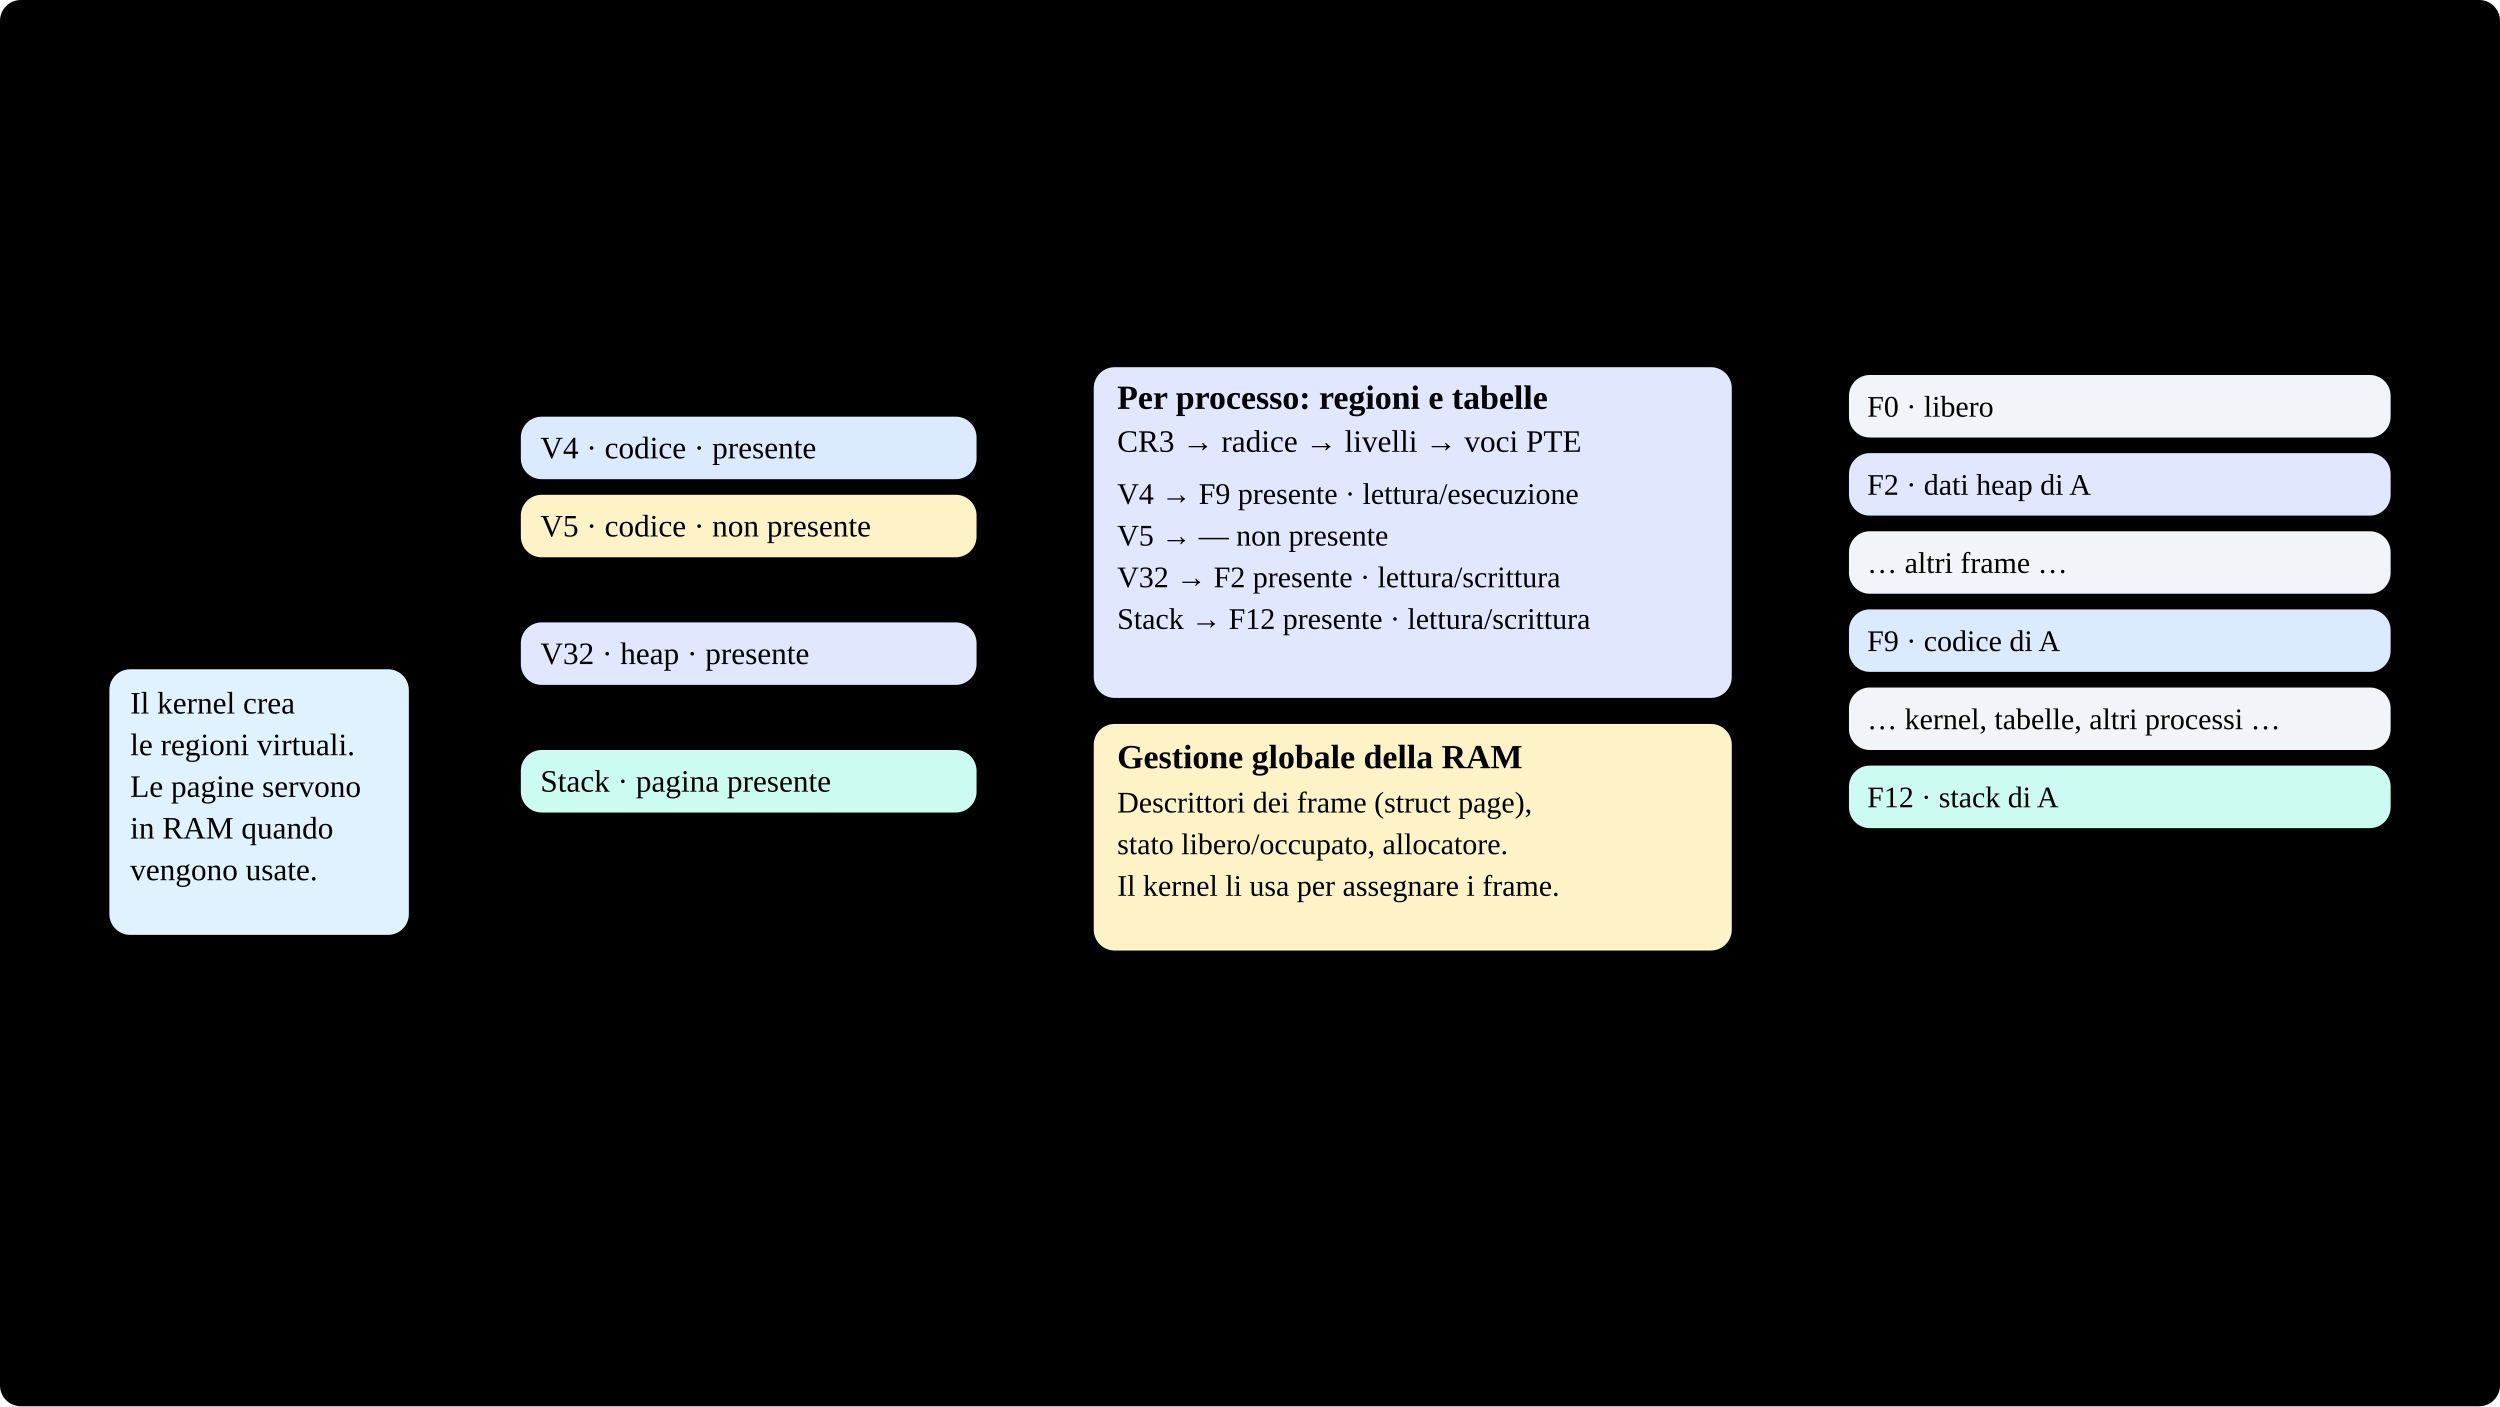
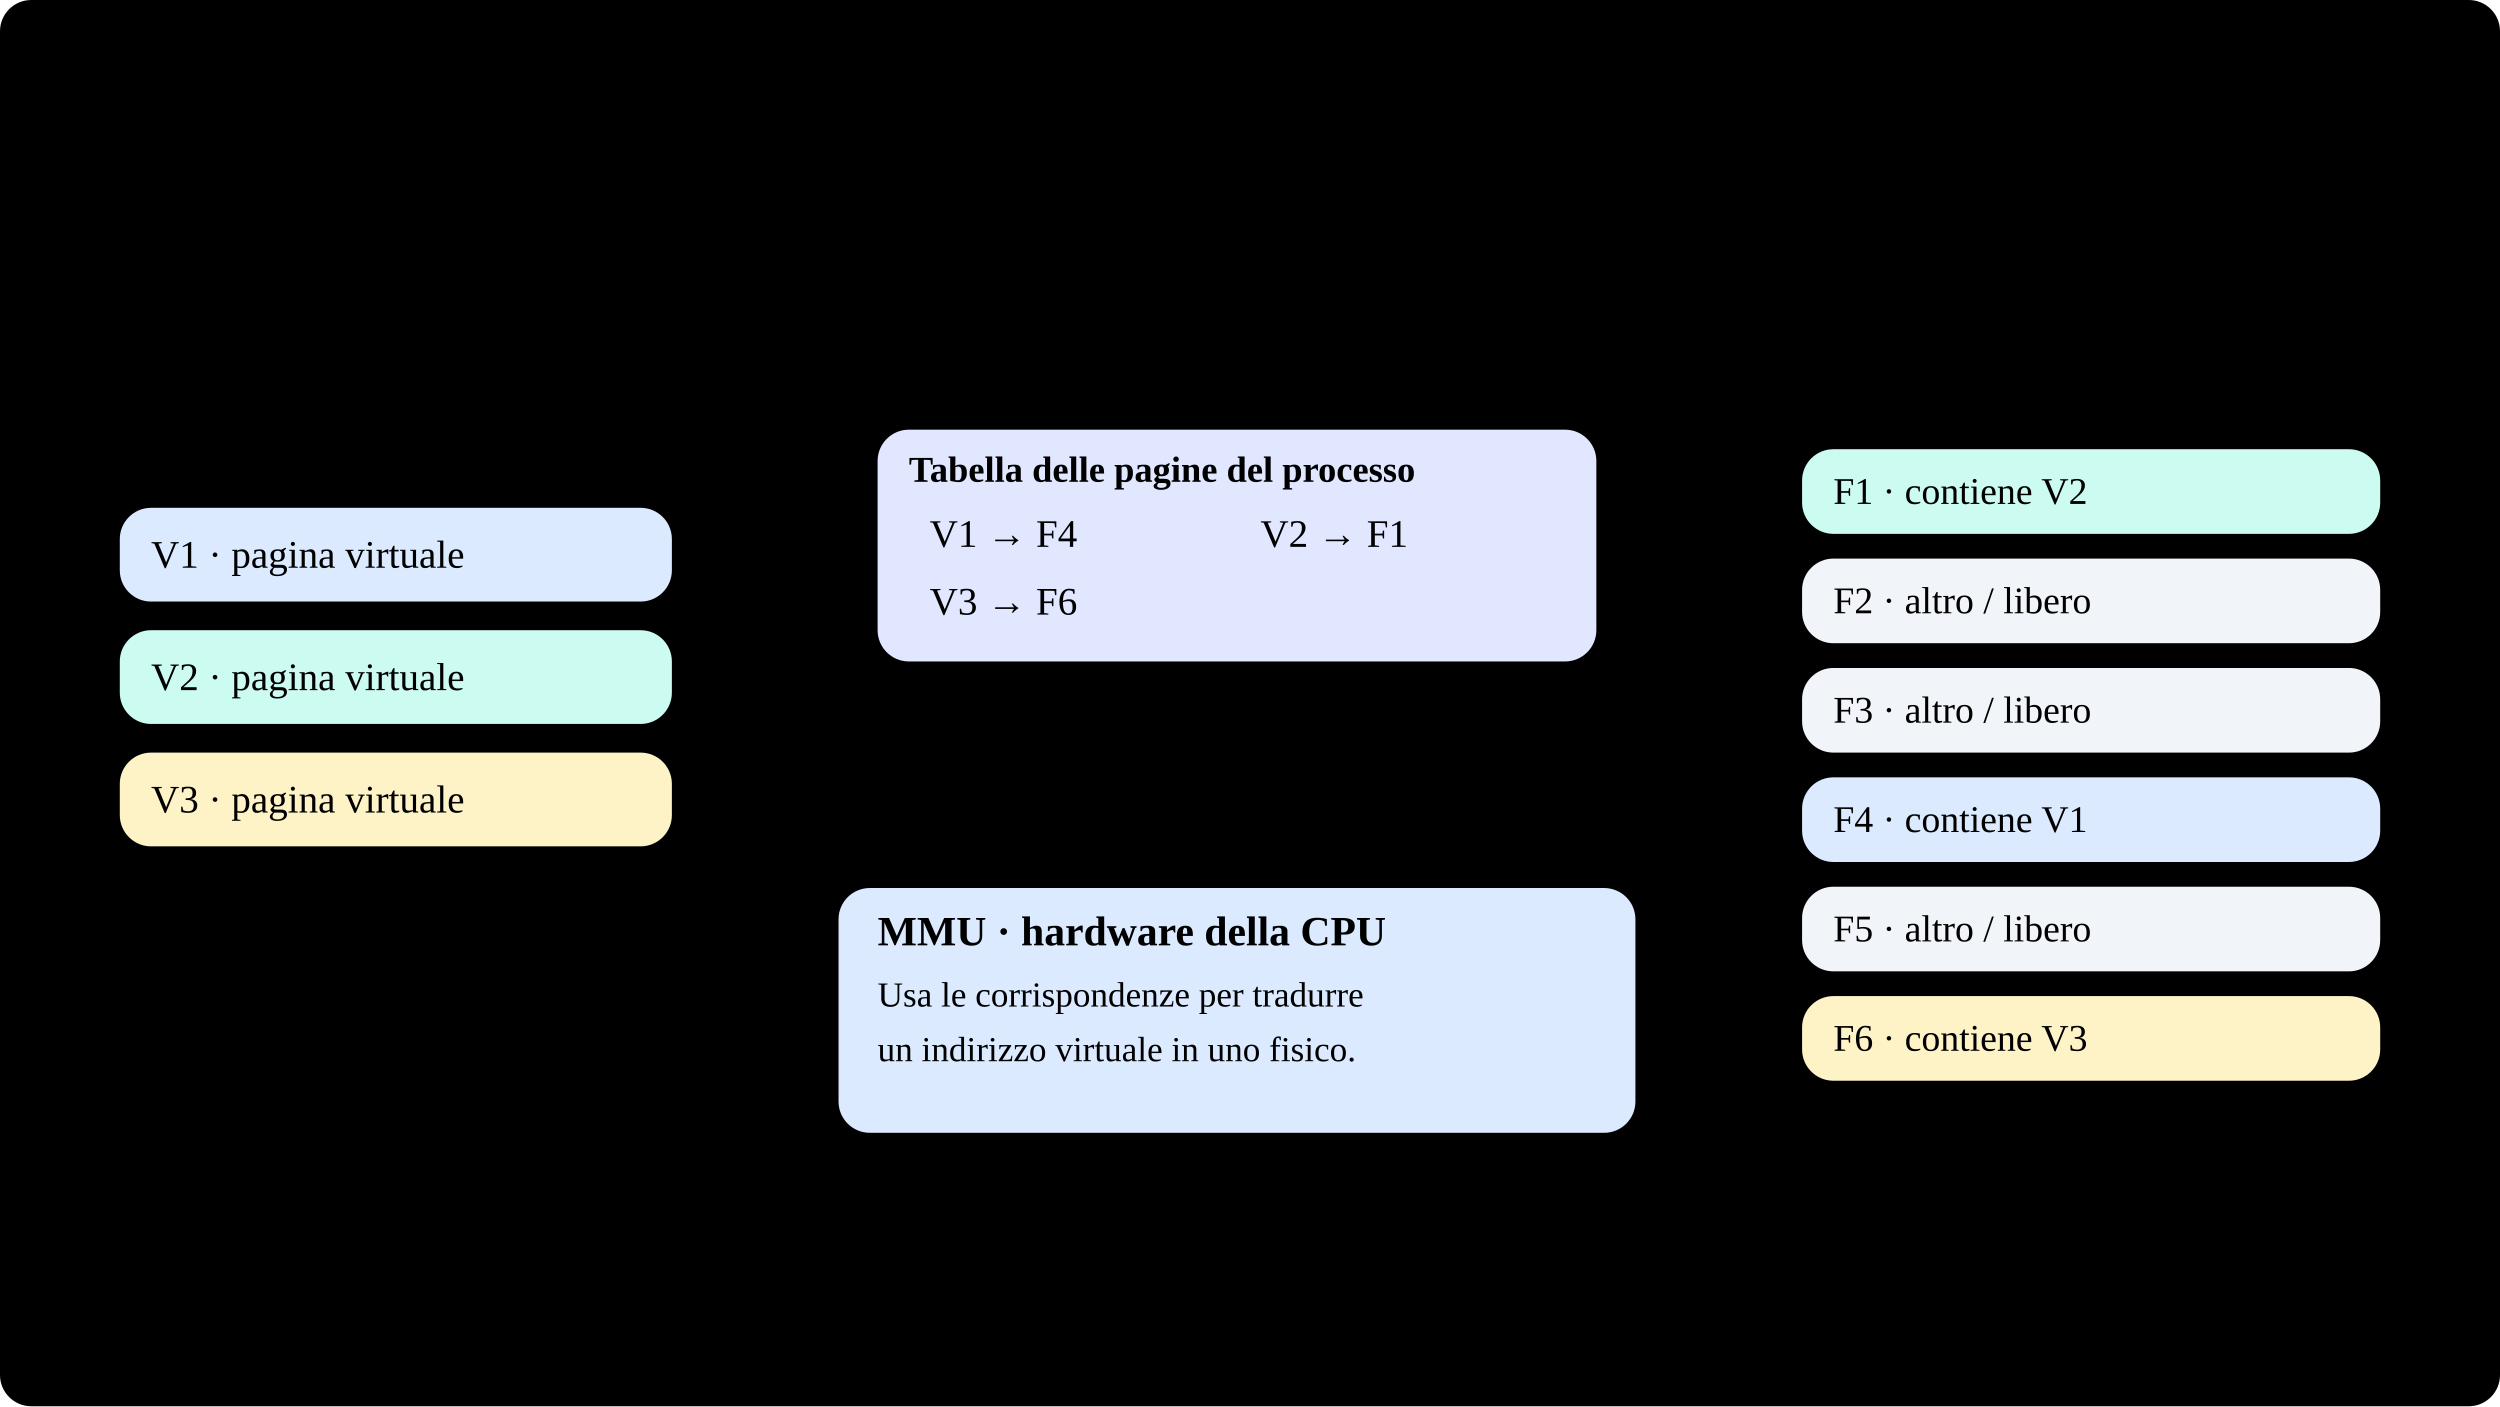
<svg xmlns="http://www.w3.org/2000/svg" viewBox="0 0 1920 1080" role="img" aria-labelledby="scene-title scene-desc" data-output="../../01-indirizzi-virtuali-mmu.svg">
  <defs id="visual-kit-components" />
  <defs>
-     <marker id="arrow" viewBox="0 0 10 10" refX="9" refY="5" markerWidth="10" markerHeight="10" orient="auto-start-reverse">
-       <path d="M0 0L10 5L0 10z" fill="{{process}}" />
+     <marker id="arrow" viewBox="0 0 10 10" refX="9" refY="5" markerWidth="5" markerHeight="5" orient="auto">
+       <path d="M0 0L10 5L0 10z" fill="{{line}}" />
    </marker>
  </defs>
  <g font-family="{{family}}">
-     <rect x="0" y="0" width="1920" height="1080" rx="16" fill="{{canvas}}" stroke="none" stroke-width="2" />
-     <text x="64" y="80" font-size="48" fill="{{surface}}" font-weight="700">Dal file agli indirizzi: chi prepara, chi traduce</text>
-     <text x="64" y="132" font-size="28" fill="{{muted}}" font-weight="400">Linux su Intel x86-64 · pagine di 4 KiB · schema ridotto, indirizzi e frame illustrativi</text>
-     <rect x="64" y="180" width="270" height="580" rx="16" fill="{{surface}}" stroke="none" stroke-width="2" />
-     <text x="84" y="224" font-size="32" fill="{{ink}}" font-weight="700">1. Disco</text>
-     <use href="#tpsi-document" x="138" y="250" width="110" height="115" />
-     <text x="88" y="408" font-size="24" fill="{{ink}}" font-weight="400">Eseguibile ELF</text>
-     <text x="88" y="440" font-size="24" fill="{{ink}}" font-weight="400">codice e dati</text>
-     <text x="88" y="472" font-size="24" fill="{{ink}}" font-weight="400">inizializzati</text>
-     <rect x="84" y="514" width="230" height="204" rx="16" fill="#e0f2fe" stroke="none" stroke-width="2" />
-     <text x="100" y="548" font-size="24" fill="{{ink}}" font-weight="400">Il kernel crea</text>
-     <text x="100" y="580" font-size="24" fill="{{ink}}" font-weight="400">le regioni virtuali.</text>
-     <text x="100" y="612" font-size="24" fill="{{ink}}" font-weight="400">Le pagine servono</text>
-     <text x="100" y="644" font-size="24" fill="{{ink}}" font-weight="400">in RAM quando</text>
-     <text x="100" y="676" font-size="24" fill="{{ink}}" font-weight="400">vengono usate.</text>
-     <rect x="380" y="180" width="390" height="580" rx="16" fill="{{surface}}" stroke="none" stroke-width="2" />
-     <text x="400" y="224" font-size="32" fill="{{ink}}" font-weight="700">2. Spazio virtuale</text>
-     <text x="400" y="262" font-size="24" fill="{{ink}}" font-weight="400">Del processo · molto sparso</text>
-     <text x="404" y="300" font-size="23" fill="{{ink}}" font-weight="400">… grandi intervalli inutilizzati …</text>
-     <rect x="400" y="320" width="350" height="48" rx="16" fill="#dbeafe" stroke="none" stroke-width="2" />
-     <text x="415" y="352" font-size="24" fill="{{ink}}" font-weight="400">V4 · codice · presente</text>
-     <rect x="400" y="380" width="350" height="48" rx="16" fill="#fef3c7" stroke="none" stroke-width="2" />
-     <text x="415" y="412" font-size="24" fill="{{ink}}" font-weight="400">V5 · codice · non presente</text>
-     <rect x="400" y="478" width="350" height="48" rx="16" fill="#e0e7ff" stroke="none" stroke-width="2" />
-     <text x="415" y="510" font-size="24" fill="{{ink}}" font-weight="400">V32 · heap · presente</text>
-     <rect x="400" y="576" width="350" height="48" rx="16" fill="#ccfbf1" stroke="none" stroke-width="2" />
-     <text x="415" y="608" font-size="24" fill="{{ink}}" font-weight="400">Stack · pagina presente</text>
-     <text x="422" y="461" font-size="24" fill="{{ink}}" font-weight="400">… spazio non mappato …</text>
-     <text x="422" y="559" font-size="24" fill="{{ink}}" font-weight="400">… spazio non mappato …</text>
-     <text x="422" y="658" font-size="24" fill="{{ink}}" font-weight="400">… altri indirizzi virtuali …</text>
-     <text x="400" y="708" font-size="23" fill="{{ink}}" font-weight="700">Spazio virtuale ≠ RAM occupata</text>
-     <path d="M334 300 H374" fill="none" stroke="{{process}}" stroke-width="3" marker-end="url(#arrow)" />
-     <text x="338" y="282" font-size="20" fill="{{muted}}" font-weight="400">avvio</text>
-     <rect x="820" y="180" width="530" height="580" rx="16" fill="{{surface}}" stroke="none" stroke-width="2" />
-     <text x="840" y="224" font-size="32" fill="{{ink}}" font-weight="700">3. Strutture del kernel</text>
-     <text x="840" y="262" font-size="24" fill="{{ink}}" font-weight="400">In RAM · gestite dal sistema operativo</text>
-     <rect x="840" y="282" width="490" height="254" rx="16" fill="#e0e7ff" stroke="none" stroke-width="2" />
-     <text x="858" y="314" font-size="26" fill="{{ink}}" font-weight="700">Per processo: regioni e tabelle</text>
-     <text x="858" y="347" font-size="24" fill="{{ink}}" font-weight="400">CR3 → radice → livelli → voci PTE</text>
-     <text x="858" y="387" font-size="23" fill="{{ink}}" font-weight="400">V4 → F9    presente · lettura/esecuzione</text>
-     <text x="858" y="419" font-size="23" fill="{{ink}}" font-weight="400">V5 → —     non presente</text>
-     <text x="858" y="451" font-size="23" fill="{{ink}}" font-weight="400">V32 → F2  presente · lettura/scrittura</text>
-     <text x="858" y="483" font-size="23" fill="{{ink}}" font-weight="400">Stack → F12   presente · lettura/scrittura</text>
-     <rect x="840" y="556" width="490" height="174" rx="16" fill="#fef3c7" stroke="none" stroke-width="2" />
-     <text x="858" y="590" font-size="26" fill="{{ink}}" font-weight="700">Gestione globale della RAM</text>
-     <text x="858" y="624" font-size="23" fill="{{ink}}" font-weight="400">Descrittori dei frame (struct page),</text>
-     <text x="858" y="656" font-size="23" fill="{{ink}}" font-weight="400">stato libero/occupato, allocatore.</text>
-     <text x="858" y="688" font-size="23" fill="{{ink}}" font-weight="400">Il kernel li usa per assegnare i frame.</text>
-     <path d="M770 345 H814" fill="none" stroke="{{process}}" stroke-width="3" marker-end="url(#arrow)" />
-     <rect x="1400" y="180" width="456" height="580" rx="16" fill="{{surface}}" stroke="none" stroke-width="2" />
-     <text x="1420" y="224" font-size="32" fill="{{ink}}" font-weight="700">4. RAM fisica</text>
-     <text x="1420" y="262" font-size="24" fill="{{ink}}" font-weight="400">Frame non necessariamente contigui</text>
-     <rect x="1420" y="288" width="416" height="48" rx="16" fill="#f1f5f9" stroke="none" stroke-width="2" />
-     <text x="1434" y="320" font-size="23" fill="{{ink}}" font-weight="400">F0 · libero</text>
-     <rect x="1420" y="348" width="416" height="48" rx="16" fill="#e0e7ff" stroke="none" stroke-width="2" />
-     <text x="1434" y="380" font-size="23" fill="{{ink}}" font-weight="400">F2 · dati heap di A</text>
-     <rect x="1420" y="408" width="416" height="48" rx="16" fill="#f1f5f9" stroke="none" stroke-width="2" />
-     <text x="1434" y="440" font-size="23" fill="{{ink}}" font-weight="400">… altri frame …</text>
-     <rect x="1420" y="468" width="416" height="48" rx="16" fill="#dbeafe" stroke="none" stroke-width="2" />
-     <text x="1434" y="500" font-size="23" fill="{{ink}}" font-weight="400">F9 · codice di A</text>
-     <rect x="1420" y="528" width="416" height="48" rx="16" fill="#f1f5f9" stroke="none" stroke-width="2" />
-     <text x="1434" y="560" font-size="23" fill="{{ink}}" font-weight="400">… kernel, tabelle, altri processi …</text>
-     <rect x="1420" y="588" width="416" height="48" rx="16" fill="#ccfbf1" stroke="none" stroke-width="2" />
-     <text x="1434" y="620" font-size="23" fill="{{ink}}" font-weight="400">F12 · stack di A</text>
-     <text x="1420" y="684" font-size="24" fill="{{ink}}" font-weight="400">F2, F9, F12 sono frame fisici.</text>
-     <text x="1420" y="716" font-size="24" fill="{{ink}}" font-weight="400">Le tabelle stesse occupano RAM.</text>
-     <path d="M1330 375 H1370 V492 H1414" fill="none" stroke="{{process}}" stroke-width="3" marker-end="url(#arrow)" />
-     <path d="M1330 439 H1384 V372 H1414" fill="none" stroke="{{data}}" stroke-width="3" marker-end="url(#arrow)" />
-     <path d="M1330 471 H1358 V612 H1414" fill="none" stroke="{{thread}}" stroke-width="3" marker-end="url(#arrow)" />
-     <rect x="64" y="790" width="1792" height="230" rx="16" fill="{{panel}}" stroke="none" stroke-width="2" />
-     <text x="88" y="827" font-size="28" fill="{{surface}}" font-weight="700">UN ACCESSO: la MMU traduce; il kernel interviene se necessario</text>
-     <rect x="88" y="850" width="325" height="84" rx="16" fill="{{surface}}" stroke="none" stroke-width="2" />
-     <text x="106" y="884" font-size="24" fill="{{ink}}" font-weight="400">CPU: indirizzo 0x402A</text>
-     <text x="106" y="916" font-size="24" fill="{{ink}}" font-weight="400">pagina V4 + offset 0x02A</text>
-     <rect x="466" y="850" width="675" height="84" rx="16" fill="{{surface}}" stroke="none" stroke-width="2" />
-     <text x="486" y="884" font-size="24" fill="{{ink}}" font-weight="400">MMU: cerca nella TLB (cache delle traduzioni).</text>
-     <text x="486" y="916" font-size="24" fill="{{ink}}" font-weight="400">Se manca: legge le tabelle a partire da CR3.</text>
-     <rect x="1198" y="850" width="630" height="84" rx="16" fill="{{surface}}" stroke="none" stroke-width="2" />
-     <text x="1218" y="884" font-size="24" fill="{{ink}}" font-weight="400">V4 → F9: indirizzo fisico 0x902A</text>
-     <text x="1218" y="916" font-size="24" fill="{{ink}}" font-weight="400">base del frame + lo stesso offset 0x02A</text>
-     <path d="M413 892 H460" fill="none" stroke="{{line}}" stroke-width="3" marker-end="url(#arrow)" />
-     <path d="M1141 892 H1192" fill="none" stroke="{{line}}" stroke-width="3" marker-end="url(#arrow)" />
-     <text x="88" y="969" font-size="24" fill="{{surface}}" font-weight="400">V5 non presente → page fault → kernel: verifica la regione, carica dal file e aggiorna la PTE → riprova.</text>
-     <text x="88" y="1001" font-size="23" fill="{{muted}}" font-weight="400">Accesso non consentito: il kernel segnala un errore. Le strutture globali non sono un secondo stadio della traduzione.</text>
-     <text x="64" y="1054" font-size="24" fill="{{muted}}" font-weight="400">TPSI 4 · Frecce: corrispondenze logiche e percorso di traduzione; nessuna scala di dimensioni.</text>
+     <rect x="0" y="0" width="1920" height="1080" rx="24" fill="{{canvas}}" />
+     <text x="64" y="85" font-size="48" fill="{{surface}}" font-weight="700">Dalle pagine virtuali alle pagine fisiche</text>
+     <text x="64" y="143" font-size="28" fill="{{muted}}" font-weight="400">Il programma usa indirizzi virtuali · la RAM contiene le pagine fisiche</text>
+     <rect x="64" y="210" width="480" height="660" rx="24" fill="{{surface}}" />
+     <text x="92" y="268" font-size="32" fill="{{ink}}" font-weight="700">SPAZIO VIRTUALE</text>
+     <text x="92" y="313" font-size="28" fill="{{ink}}" font-weight="400">Gli indirizzi che vede</text>
+     <text x="92" y="355" font-size="28" fill="{{ink}}" font-weight="400">il processo</text>
+     <rect x="92" y="390" width="424" height="72" rx="24" fill="#dbeafe" />
+     <text x="116" y="436" font-size="30" fill="{{ink}}" font-weight="400">V1 · pagina virtuale</text>
+     <rect x="92" y="484" width="424" height="72" rx="24" fill="#ccfbf1" />
+     <text x="116" y="530" font-size="30" fill="{{ink}}" font-weight="400">V2 · pagina virtuale</text>
+     <rect x="92" y="578" width="424" height="72" rx="24" fill="#fef3c7" />
+     <text x="116" y="624" font-size="30" fill="{{ink}}" font-weight="400">V3 · pagina virtuale</text>
+     <text x="92" y="722" font-size="26" fill="{{ink}}" font-weight="400">… molte altre pagine …</text>
+     <text x="92" y="764" font-size="26" fill="{{ink}}" font-weight="400">Non tutte sono presenti in RAM.</text>
+     <rect x="644" y="210" width="612" height="390" rx="24" fill="{{surface}}" />
+     <text x="674" y="262" font-size="32" fill="{{ink}}" font-weight="700">KERNEL · sistema operativo</text>
+     <text x="674" y="306" font-size="28" fill="{{ink}}" font-weight="400">Prepara e aggiorna le strutture dati</text>
+     <rect x="674" y="330" width="552" height="178" rx="24" fill="#e0e7ff" />
+     <text x="698" y="370" font-size="28" fill="{{ink}}" font-weight="700">Tabella delle pagine del processo</text>
+     <text x="714" y="420" font-size="30" fill="{{ink}}" font-weight="400">V1 → F4</text>
+     <text x="968" y="420" font-size="30" fill="{{ink}}" font-weight="400">V2 → F1</text>
+     <text x="714" y="472" font-size="30" fill="{{ink}}" font-weight="400">V3 → F6</text>
+     <text x="674" y="549" font-size="25" fill="{{ink}}" font-weight="400">Gestisce anche quali frame fisici</text>
+     <text x="674" y="591" font-size="25" fill="{{ink}}" font-weight="400">sono liberi o occupati.</text>
+     <rect x="644" y="682" width="612" height="188" rx="24" fill="#dbeafe" />
+     <text x="674" y="726" font-size="32" fill="{{ink}}" font-weight="700">MMU · hardware della CPU</text>
+     <text x="674" y="773" font-size="27" fill="{{ink}}" font-weight="400">Usa le corrispondenze per tradurre</text>
+     <text x="674" y="815" font-size="27" fill="{{ink}}" font-weight="400">un indirizzo virtuale in uno fisico.</text>
+     <path d="M950 600 V673" fill="none" stroke="{{line}}" stroke-width="5" marker-end="url(#arrow)" />
+     <text x="973" y="640" font-size="23" fill="{{muted}}" font-weight="400">tabelle usate</text>
+     <rect x="1356" y="210" width="500" height="660" rx="24" fill="{{surface}}" />
+     <text x="1384" y="268" font-size="32" fill="{{ink}}" font-weight="700">RAM · MEMORIA FISICA</text>
+     <text x="1384" y="310" font-size="26" fill="{{ink}}" font-weight="400">Pagine fisiche, dette anche frame</text>
+     <rect x="1384" y="345" width="444" height="65" rx="24" fill="#ccfbf1" />
+     <text x="1408" y="387" font-size="29" fill="{{ink}}" font-weight="400">F1 · contiene V2</text>
+     <rect x="1384" y="429" width="444" height="65" rx="24" fill="#f1f5f9" />
+     <text x="1408" y="471" font-size="29" fill="{{ink}}" font-weight="400">F2 · altro / libero</text>
+     <rect x="1384" y="513" width="444" height="65" rx="24" fill="#f1f5f9" />
+     <text x="1408" y="555" font-size="29" fill="{{ink}}" font-weight="400">F3 · altro / libero</text>
+     <rect x="1384" y="597" width="444" height="65" rx="24" fill="#dbeafe" />
+     <text x="1408" y="639" font-size="29" fill="{{ink}}" font-weight="400">F4 · contiene V1</text>
+     <rect x="1384" y="681" width="444" height="65" rx="24" fill="#f1f5f9" />
+     <text x="1408" y="723" font-size="29" fill="{{ink}}" font-weight="400">F5 · altro / libero</text>
+     <rect x="1384" y="765" width="444" height="65" rx="24" fill="#fef3c7" />
+     <text x="1408" y="807" font-size="29" fill="{{ink}}" font-weight="400">F6 · contiene V3</text>
+     <path d="M544 800 H634" fill="none" stroke="{{line}}" stroke-width="5" marker-end="url(#arrow)" />
+     <path d="M1256 800 H1346" fill="none" stroke="{{line}}" stroke-width="5" marker-end="url(#arrow)" />
+     <text x="556" y="747" font-size="19" fill="{{muted}}" font-weight="400">indirizzo</text>
+     <text x="558" y="775" font-size="19" fill="{{muted}}" font-weight="400">virtuale</text>
+     <text x="1265" y="747" font-size="19" fill="{{muted}}" font-weight="400">indirizzo</text>
+     <text x="1278" y="775" font-size="19" fill="{{muted}}" font-weight="400">fisico</text>
+     <rect x="64" y="920" width="1792" height="94" rx="24" fill="{{panel}}" />
+     <text x="94" y="977" font-size="28" fill="{{surface}}" font-weight="400">Stesso colore e stessa sigla V: la stessa pagina vista dal programma e collocata nella RAM.</text>
+     <text x="64" y="1054" font-size="24" fill="{{muted}}" font-weight="400">TPSI 4 · Intel x86-64 · Modello didattico semplificato</text>
  </g>
</svg>
